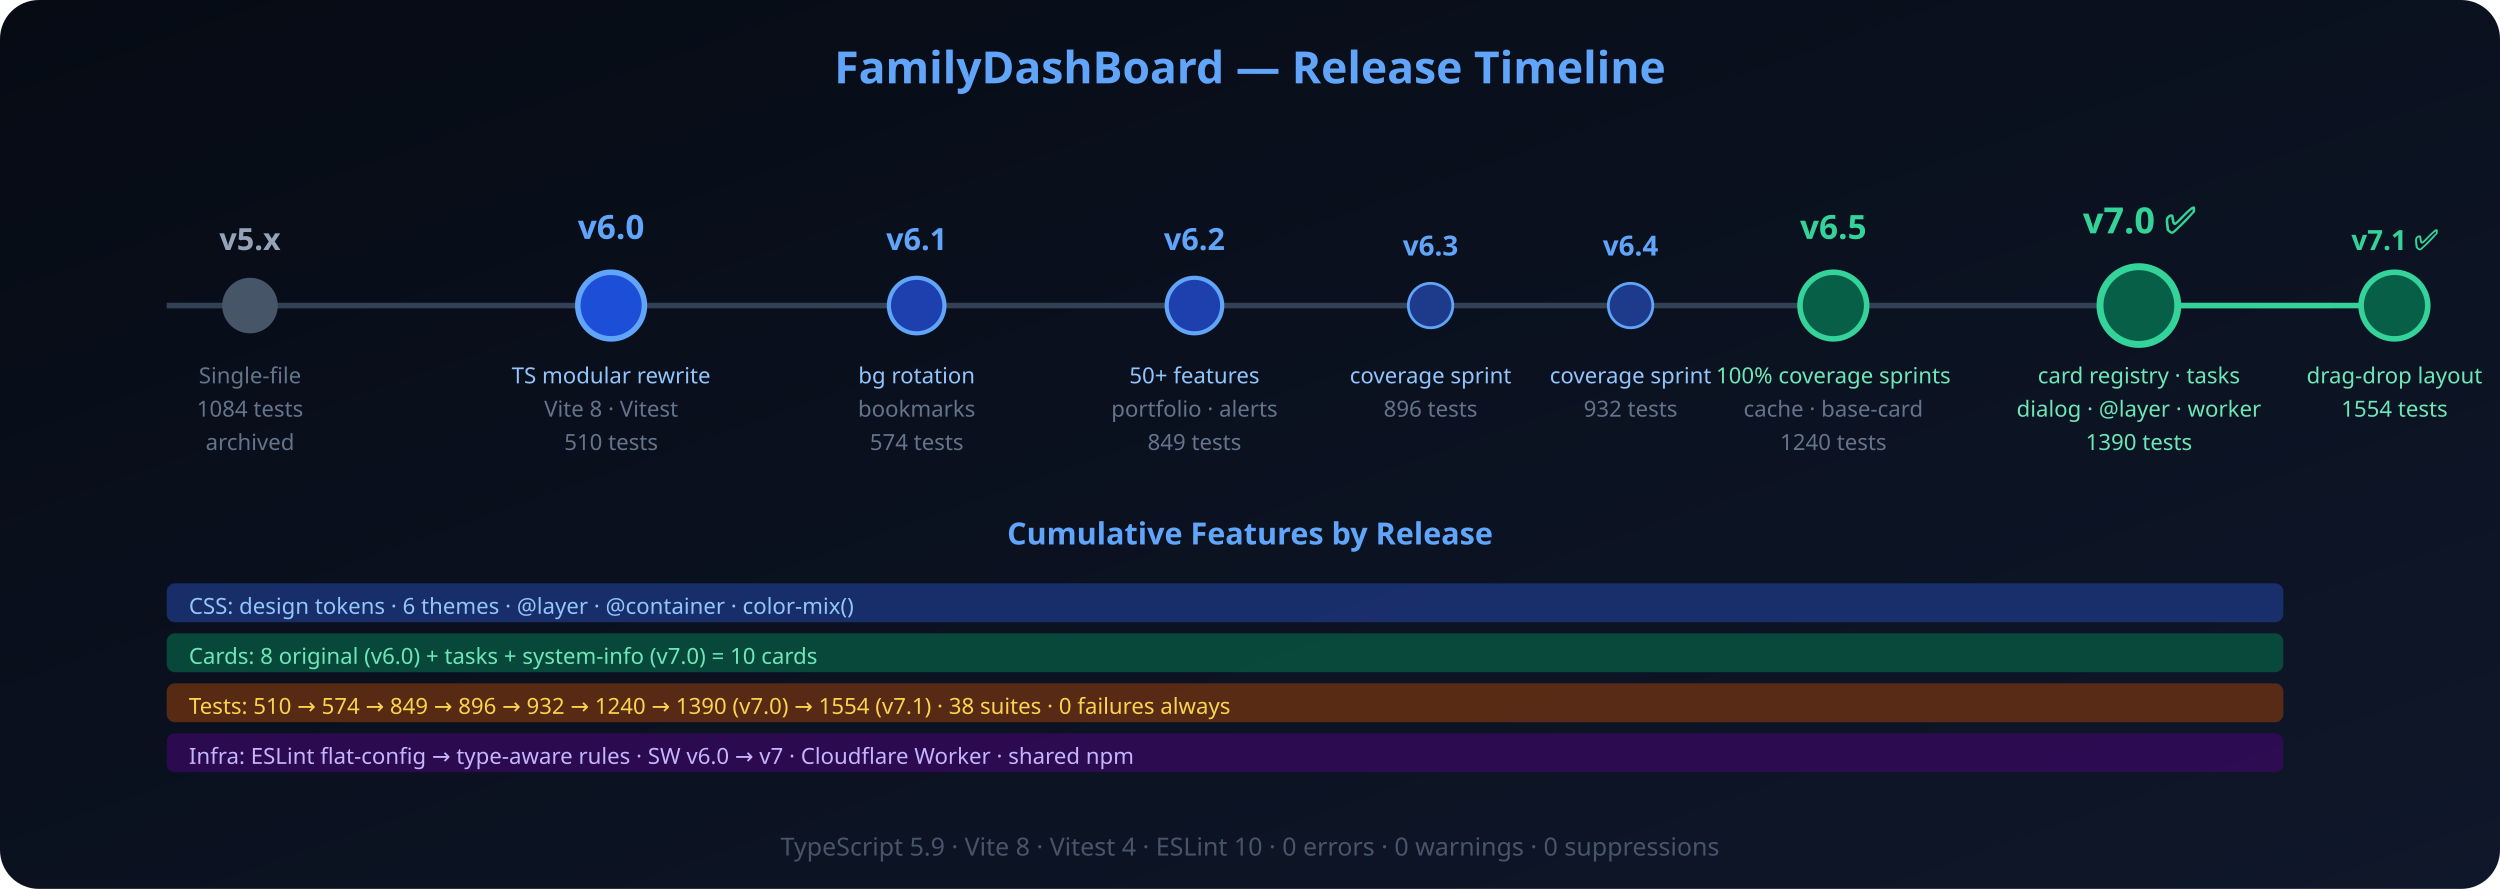
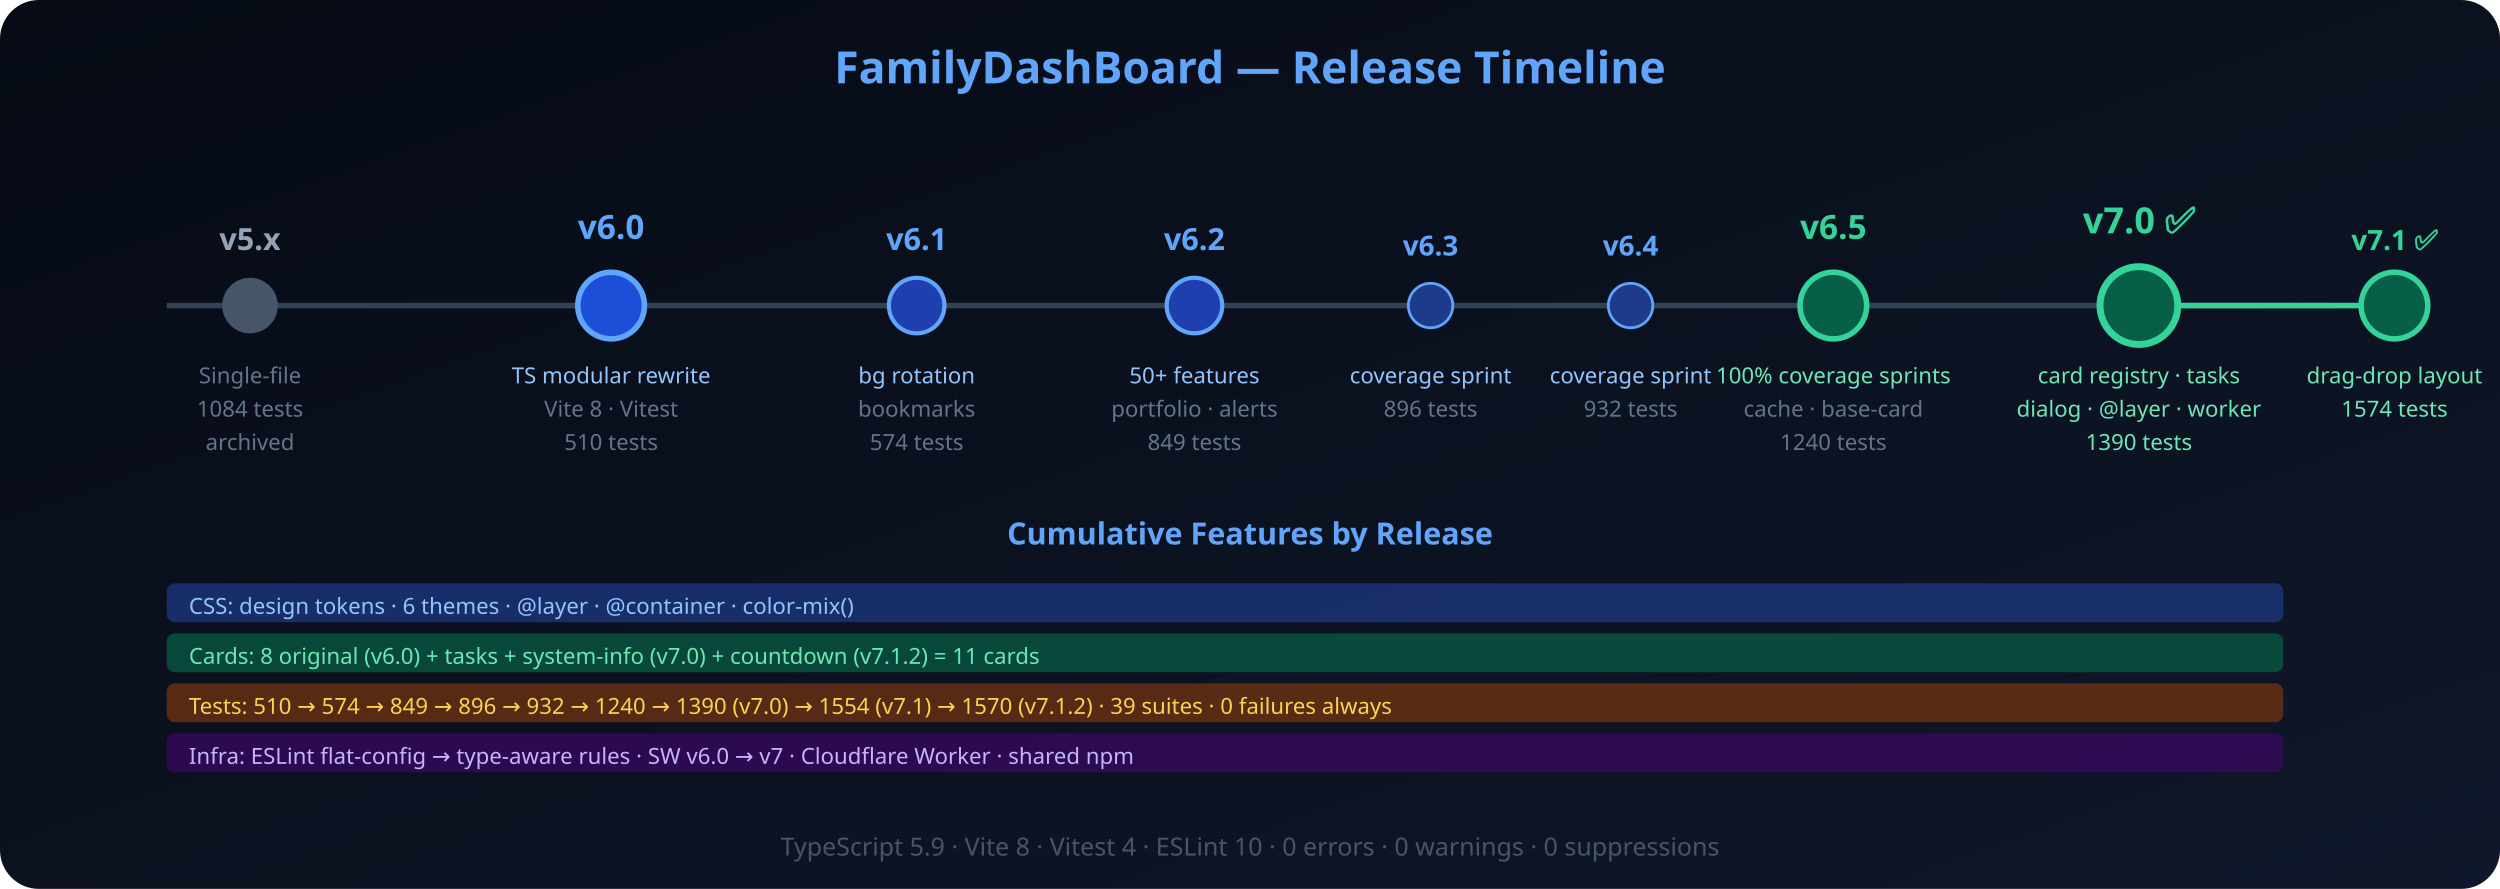
<svg xmlns="http://www.w3.org/2000/svg" width="900" height="320" viewBox="0 0 900 320">
  <defs>
    <linearGradient id="bg" x1="0%" y1="0%" x2="100%" y2="100%">
      <stop offset="0%" stop-color="#060b14" />
      <stop offset="100%" stop-color="#0f172a" />
    </linearGradient>
  </defs>
  <rect width="900" height="320" rx="14" fill="url(#bg)" />
  <text x="450" y="30" font-family="Segoe UI,system-ui" font-size="16" font-weight="700" fill="#60a5fa" text-anchor="middle">FamilyDashBoard — Release Timeline</text>
  <line x1="60" y1="110" x2="840" y2="110" stroke="#334155" stroke-width="2" />
  <circle cx="90" cy="110" r="10" fill="#475569" />
  <text x="90" y="90" font-family="Segoe UI" font-size="11" font-weight="700" fill="#94a3b8" text-anchor="middle">v5.x</text>
  <text x="90" y="138" font-family="Segoe UI" font-size="8" fill="#64748b" text-anchor="middle">Single-file</text>
  <text x="90" y="150" font-family="Segoe UI" font-size="8" fill="#64748b" text-anchor="middle">1084 tests</text>
  <text x="90" y="162" font-family="Segoe UI" font-size="8" fill="#64748b" text-anchor="middle">archived</text>
  <circle cx="220" cy="110" r="12" fill="#1d4ed8" stroke="#60a5fa" stroke-width="2" />
  <text x="220" y="86" font-family="Segoe UI" font-size="12" font-weight="700" fill="#60a5fa" text-anchor="middle">v6.0</text>
  <text x="220" y="138" font-family="Segoe UI" font-size="8" fill="#93c5fd" text-anchor="middle">TS modular rewrite</text>
  <text x="220" y="150" font-family="Segoe UI" font-size="8" fill="#64748b" text-anchor="middle">Vite 8 · Vitest</text>
  <text x="220" y="162" font-family="Segoe UI" font-size="8" fill="#64748b" text-anchor="middle">510 tests</text>
  <circle cx="330" cy="110" r="10" fill="#1e40af" stroke="#60a5fa" stroke-width="1.5" />
  <text x="330" y="90" font-family="Segoe UI" font-size="11" font-weight="700" fill="#60a5fa" text-anchor="middle">v6.1</text>
  <text x="330" y="138" font-family="Segoe UI" font-size="8" fill="#93c5fd" text-anchor="middle">bg rotation</text>
  <text x="330" y="150" font-family="Segoe UI" font-size="8" fill="#64748b" text-anchor="middle">bookmarks</text>
  <text x="330" y="162" font-family="Segoe UI" font-size="8" fill="#64748b" text-anchor="middle">574 tests</text>
  <circle cx="430" cy="110" r="10" fill="#1e40af" stroke="#60a5fa" stroke-width="1.5" />
  <text x="430" y="90" font-family="Segoe UI" font-size="11" font-weight="700" fill="#60a5fa" text-anchor="middle">v6.2</text>
  <text x="430" y="138" font-family="Segoe UI" font-size="8" fill="#93c5fd" text-anchor="middle">50+ features</text>
  <text x="430" y="150" font-family="Segoe UI" font-size="8" fill="#64748b" text-anchor="middle">portfolio · alerts</text>
  <text x="430" y="162" font-family="Segoe UI" font-size="8" fill="#64748b" text-anchor="middle">849 tests</text>
  <circle cx="515" cy="110" r="8" fill="#1e3a8a" stroke="#60a5fa" stroke-width="1" />
  <text x="515" y="92" font-family="Segoe UI" font-size="10" font-weight="700" fill="#60a5fa" text-anchor="middle">v6.3</text>
  <text x="515" y="138" font-family="Segoe UI" font-size="8" fill="#93c5fd" text-anchor="middle">coverage sprint</text>
  <text x="515" y="150" font-family="Segoe UI" font-size="8" fill="#64748b" text-anchor="middle">896 tests</text>
  <circle cx="587" cy="110" r="8" fill="#1e3a8a" stroke="#60a5fa" stroke-width="1" />
  <text x="587" y="92" font-family="Segoe UI" font-size="10" font-weight="700" fill="#60a5fa" text-anchor="middle">v6.4</text>
  <text x="587" y="138" font-family="Segoe UI" font-size="8" fill="#93c5fd" text-anchor="middle">coverage sprint</text>
  <text x="587" y="150" font-family="Segoe UI" font-size="8" fill="#64748b" text-anchor="middle">932 tests</text>
  <circle cx="660" cy="110" r="12" fill="#065f46" stroke="#34d399" stroke-width="2" />
  <text x="660" y="86" font-family="Segoe UI" font-size="12" font-weight="700" fill="#34d399" text-anchor="middle">v6.5</text>
  <text x="660" y="138" font-family="Segoe UI" font-size="8" fill="#6ee7b7" text-anchor="middle">100% coverage sprints</text>
  <text x="660" y="150" font-family="Segoe UI" font-size="8" fill="#64748b" text-anchor="middle">cache · base-card</text>
  <text x="660" y="162" font-family="Segoe UI" font-size="8" fill="#64748b" text-anchor="middle">1240 tests</text>
  <circle cx="770" cy="110" r="14" fill="#065f46" stroke="#34d399" stroke-width="2.5" />
  <text x="770" y="84" font-family="Segoe UI" font-size="13" font-weight="700" fill="#34d399" text-anchor="middle">v7.0 ✅</text>
  <text x="770" y="138" font-family="Segoe UI" font-size="8" fill="#6ee7b7" text-anchor="middle">card registry · tasks</text>
  <text x="770" y="150" font-family="Segoe UI" font-size="8" fill="#6ee7b7" text-anchor="middle">dialog · @layer · worker</text>
  <text x="770" y="162" font-family="Segoe UI" font-size="8" fill="#6ee7b7" text-anchor="middle">1390 tests</text>
  <line x1="784" y1="110" x2="862" y2="110" stroke="#34d399" stroke-width="2" />
  <circle cx="862" cy="110" r="12" fill="#065f46" stroke="#34d399" stroke-width="2" />
  <text x="862" y="90" font-family="Segoe UI" font-size="10" font-weight="700" fill="#34d399" text-anchor="middle">v7.1 ✅</text>
  <text x="862" y="138" font-family="Segoe UI" font-size="8" fill="#6ee7b7" text-anchor="middle">drag-drop layout</text>
-   <text x="862" y="150" font-family="Segoe UI" font-size="8" fill="#6ee7b7" text-anchor="middle">1554 tests</text>
+   <text x="862" y="150" font-family="Segoe UI" font-size="8" fill="#6ee7b7" text-anchor="middle">1574 tests</text>
  <text x="450" y="196" font-family="Segoe UI" font-size="11" font-weight="700" fill="#60a5fa" text-anchor="middle">Cumulative Features by Release</text>
  <rect x="60" y="210" width="762" height="14" rx="3" fill="#1e3a8a" opacity="0.7" />
  <text x="68" y="221" font-family="Segoe UI" font-size="8" fill="#93c5fd">CSS: design tokens · 6 themes · @layer · @container · color-mix()</text>
  <rect x="60" y="228" width="762" height="14" rx="3" fill="#065f46" opacity="0.7" />
-   <text x="68" y="239" font-family="Segoe UI" font-size="8" fill="#6ee7b7">Cards: 8 original (v6.0) + tasks + system-info (v7.0) = 10 cards</text>
+   <text x="68" y="239" font-family="Segoe UI" font-size="8" fill="#6ee7b7">Cards: 8 original (v6.0) + tasks + system-info (v7.0) + countdown (v7.1.2) = 11 cards</text>
  <rect x="60" y="246" width="762" height="14" rx="3" fill="#78350f" opacity="0.7" />
-   <text x="68" y="257" font-family="Segoe UI" font-size="8" fill="#fcd34d">Tests: 510 → 574 → 849 → 896 → 932 → 1240 → 1390 (v7.0) → 1554 (v7.1) · 38 suites · 0 failures always</text>
+   <text x="68" y="257" font-family="Segoe UI" font-size="8" fill="#fcd34d">Tests: 510 → 574 → 849 → 896 → 932 → 1240 → 1390 (v7.0) → 1554 (v7.1) → 1570 (v7.1.2) · 39 suites · 0 failures always</text>
  <rect x="60" y="264" width="762" height="14" rx="3" fill="#3b0764" opacity="0.7" />
  <text x="68" y="275" font-family="Segoe UI" font-size="8" fill="#c4b5fd">Infra: ESLint flat-config → type-aware rules · SW v6.0 → v7 · Cloudflare Worker · shared npm</text>
  <text x="450" y="308" font-family="Segoe UI" font-size="9" fill="#475569" text-anchor="middle">TypeScript 5.9 · Vite 8 · Vitest 4 · ESLint 10 · 0 errors · 0 warnings · 0 suppressions</text>
</svg>
